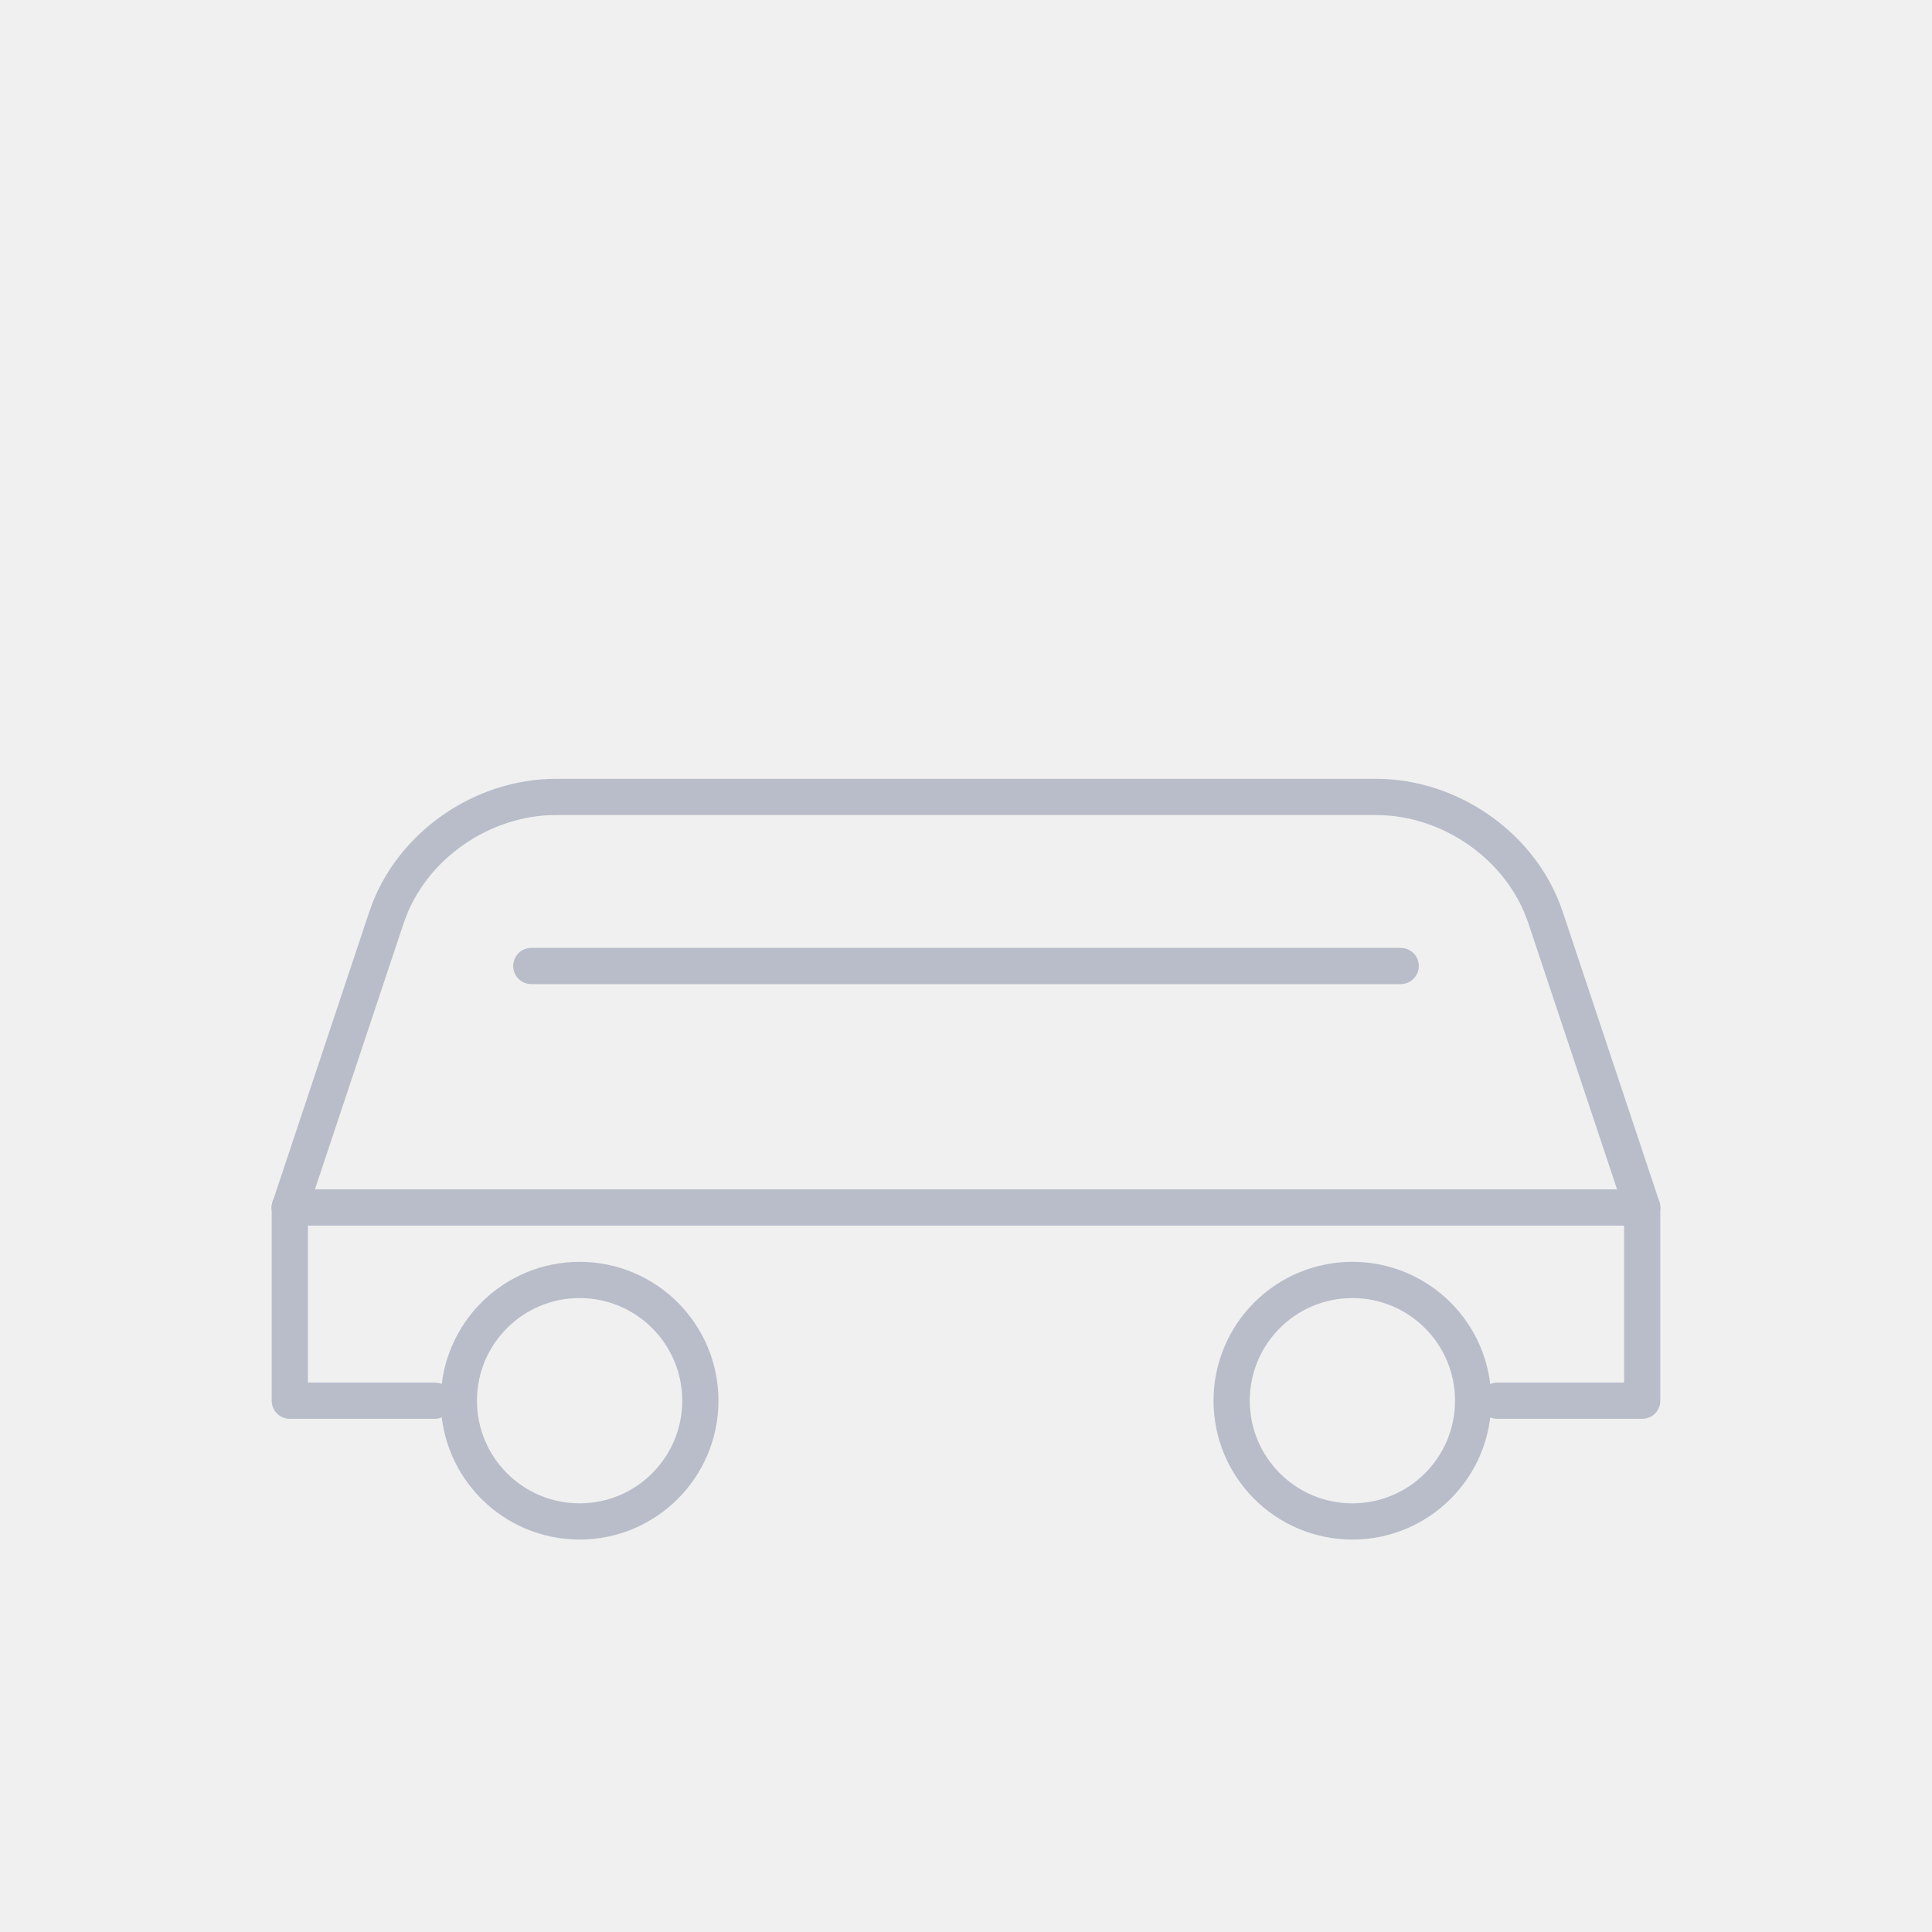
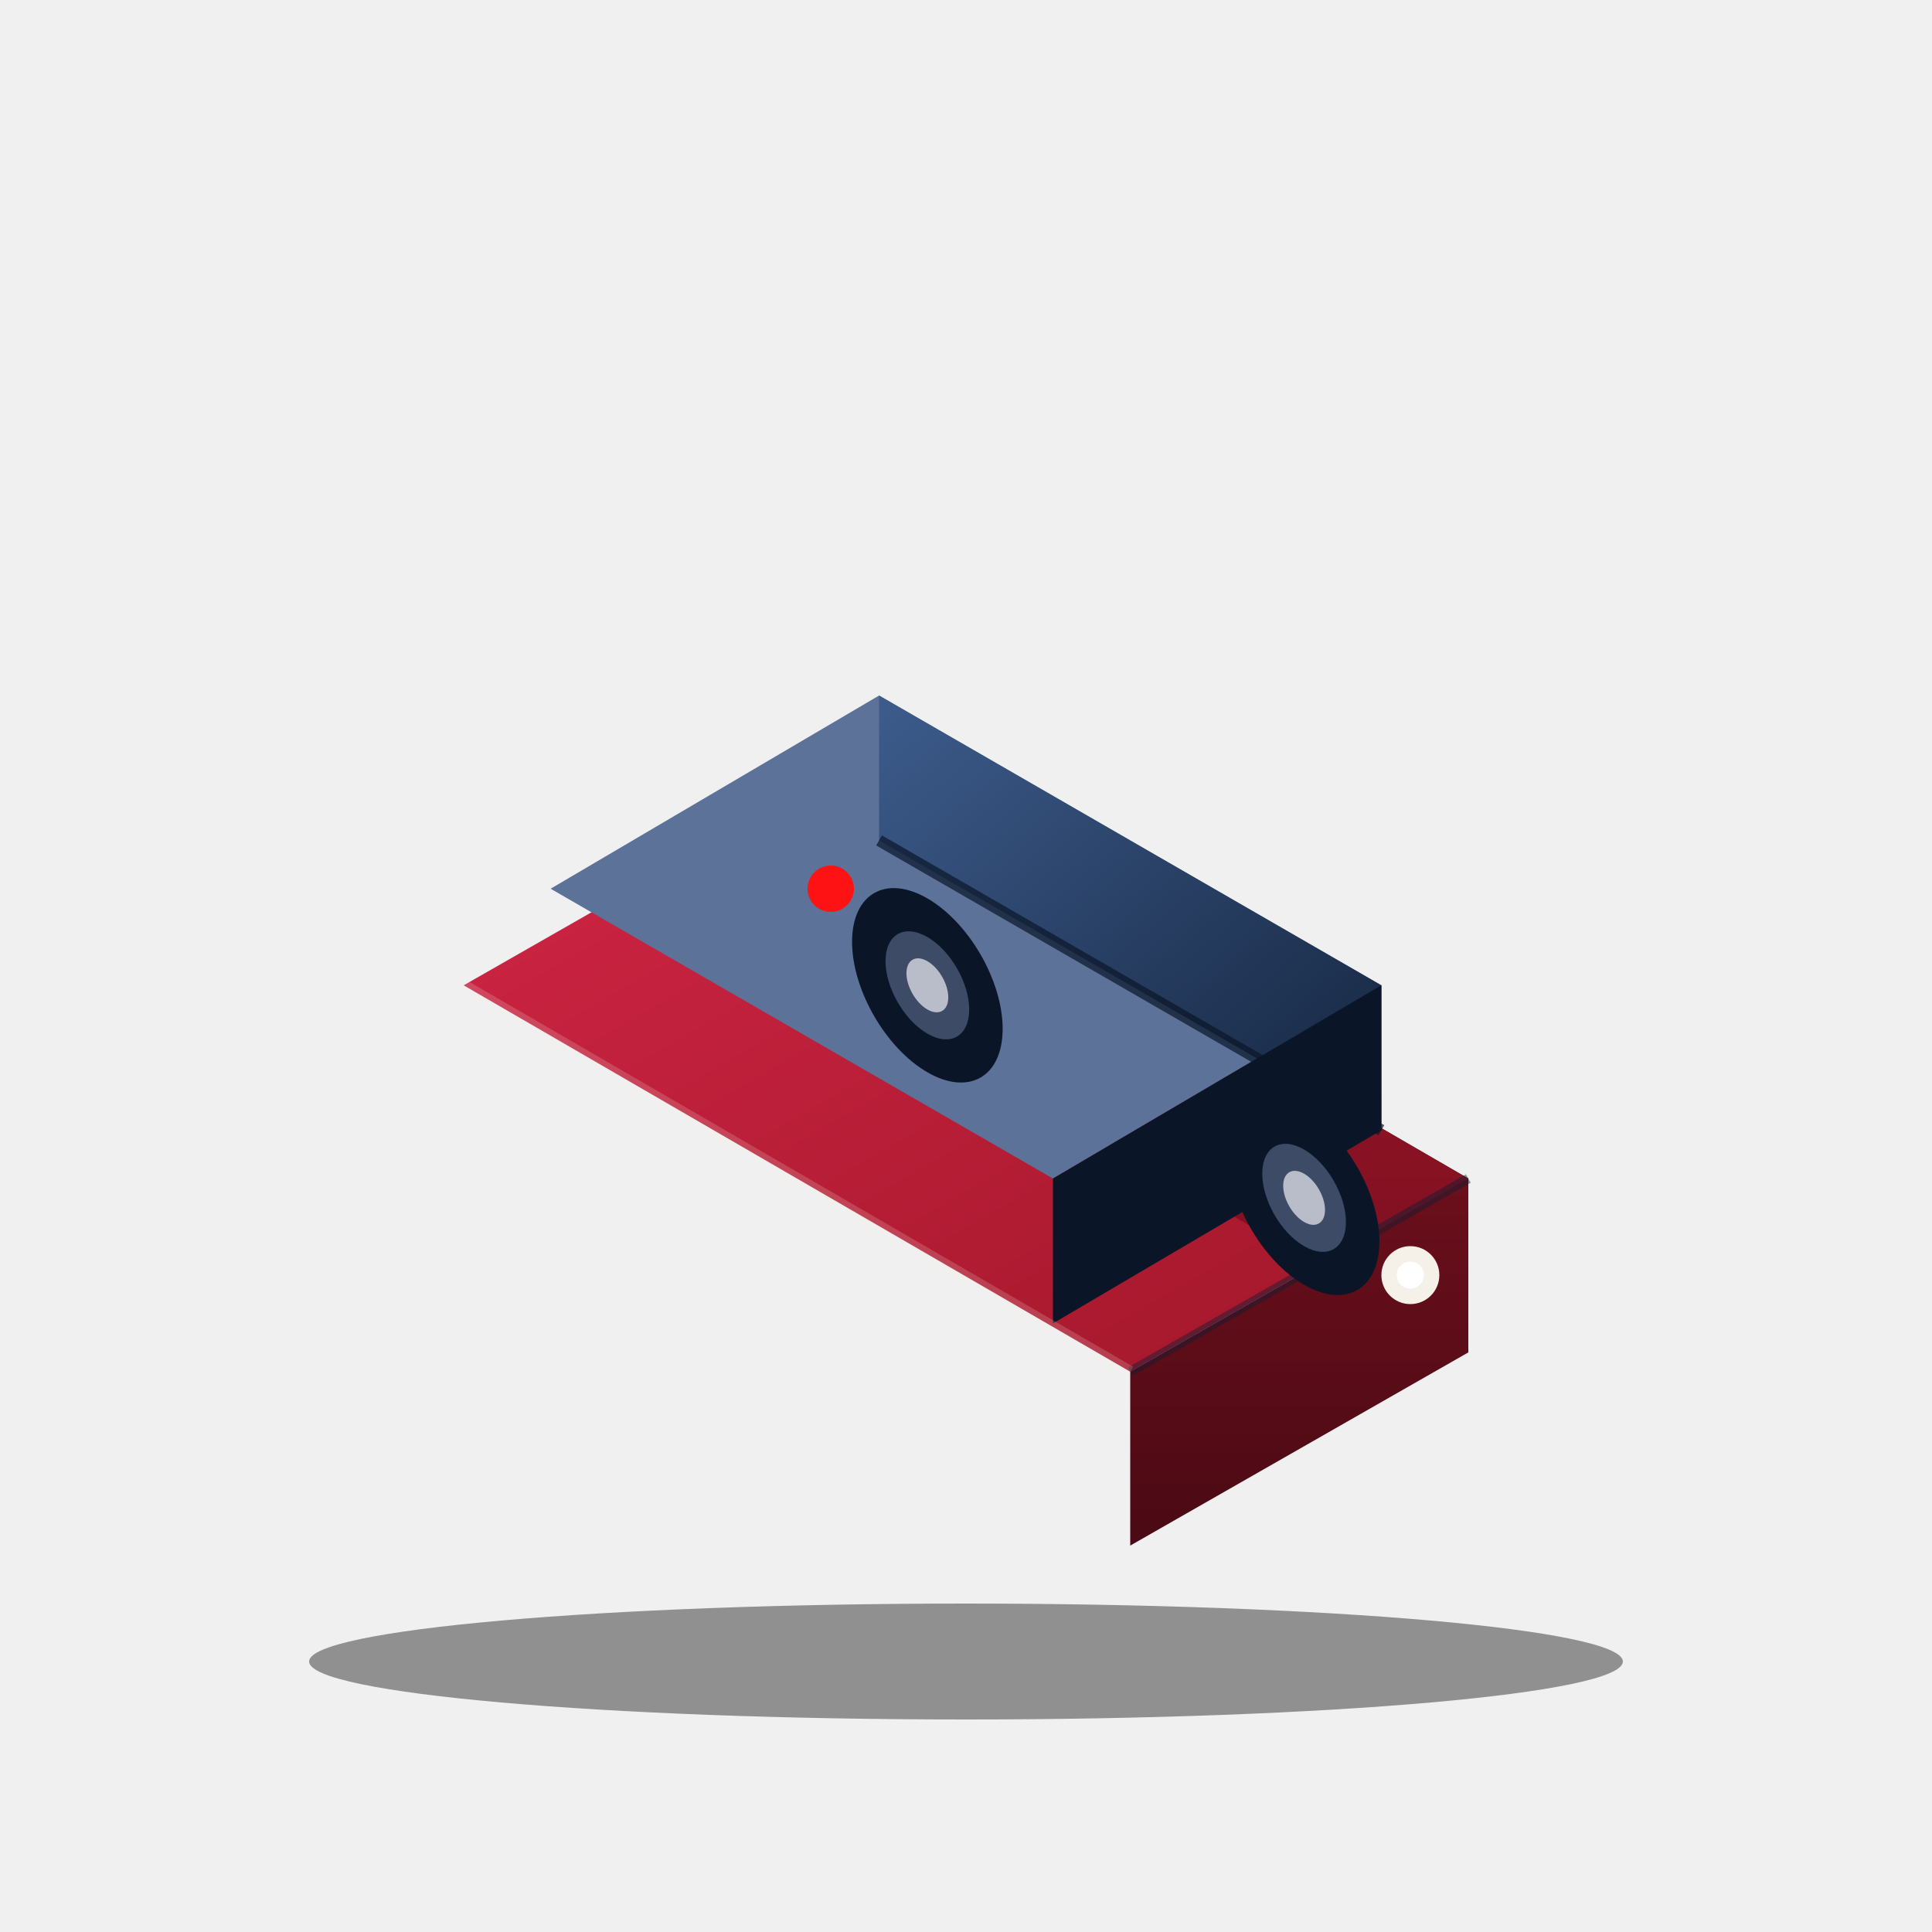
- <svg xmlns="http://www.w3.org/2000/svg" viewBox="0 0 80 80" fill="none" stroke="#B8BDC9" stroke-width="1.5" stroke-linecap="round" stroke-linejoin="round" role="img" aria-label="Automotive">
-   <path d="M12 50l4-12c1-3 4-5 7-5h34c3 0 6 2 7 5l4 12v8h-6" />
-   <path d="M18 58h-6v-8" />
-   <line x1="12" y1="50" x2="68" y2="50" />
-   <circle cx="24" cy="58" r="5" />
-   <circle cx="56" cy="58" r="5" />
-   <line x1="22" y1="40" x2="58" y2="40" />
+ <svg xmlns="http://www.w3.org/2000/svg" viewBox="0 0 200 200" role="img" aria-label="Automotive">
+   <defs>
+     <linearGradient id="auto-top" x1="0" y1="0" x2="1" y2="1">
+       <stop offset="0" stop-color="#D02545" />
+       <stop offset="1" stop-color="#A01729" />
+     </linearGradient>
+     <linearGradient id="auto-side" x1="0" y1="0" x2="0" y2="1">
+       <stop offset="0" stop-color="#A01729" />
+       <stop offset="1" stop-color="#7A0F1F" />
+     </linearGradient>
+     <linearGradient id="auto-front" x1="0" y1="0" x2="0" y2="1">
+       <stop offset="0" stop-color="#6B0F1C" />
+       <stop offset="1" stop-color="#4A0A14" />
+     </linearGradient>
+     <linearGradient id="auto-glass" x1="0" y1="0" x2="1" y2="1">
+       <stop offset="0" stop-color="#3D5C8C" />
+       <stop offset="1" stop-color="#15253F" />
+     </linearGradient>
+   </defs>
+   <ellipse cx="100" cy="172" rx="68" ry="6" fill="#000" fill-opacity="0.4" />
+   <path d="M 83 82 L 152 122 L 117 142 L 48 102 Z" fill="url(#auto-top)" />
+   <path d="M 83 100 L 152 140 L 152 122 L 83 82 Z" fill="url(#auto-side)" />
+   <path d="M 152 140 L 117 160 L 117 142 L 152 122 Z" fill="url(#auto-front)" />
+   <path d="M 91 72 L 143 102 L 109 122 L 57 92 Z" fill="#5C7299" />
+   <path d="M 91 87 L 143 117 L 143 102 L 91 72 Z" fill="url(#auto-glass)" />
+   <path d="M 143 117 L 109 137 L 109 122 L 143 102 Z" fill="#0A1628" />
+   <path d="M 91 87 L 143 117" stroke="#0A1628" stroke-width="1.2" fill="none" opacity="0.7" />
+   <path d="M 117 142 L 152 122" stroke="rgba(15,29,51,0.45)" stroke-width="1" fill="none" />
+   <g transform="matrix(0.866 0.5 0 -1 135 124)">
+     <circle r="9" fill="#0A1628" />
+     <circle r="5" fill="#3D4B66" />
+     <circle r="2.5" fill="#B8BDC9" />
+   </g>
+   <g transform="matrix(0.866 0.5 0 -1 96 102)">
+     <circle r="9" fill="#0A1628" />
+     <circle r="5" fill="#3D4B66" />
+     <circle r="2.5" fill="#B8BDC9" />
+   </g>
+   <circle cx="146" cy="132" r="3" fill="#F5F1E8" />
+   <circle cx="146" cy="132" r="1.4" fill="#fff" />
+   <circle cx="86" cy="92" r="2.4" fill="#ff1213" />
+   <path d="M 48 102 L 117 142" stroke="rgba(245,241,232,0.18)" stroke-width="1.2" fill="none" />
</svg>
